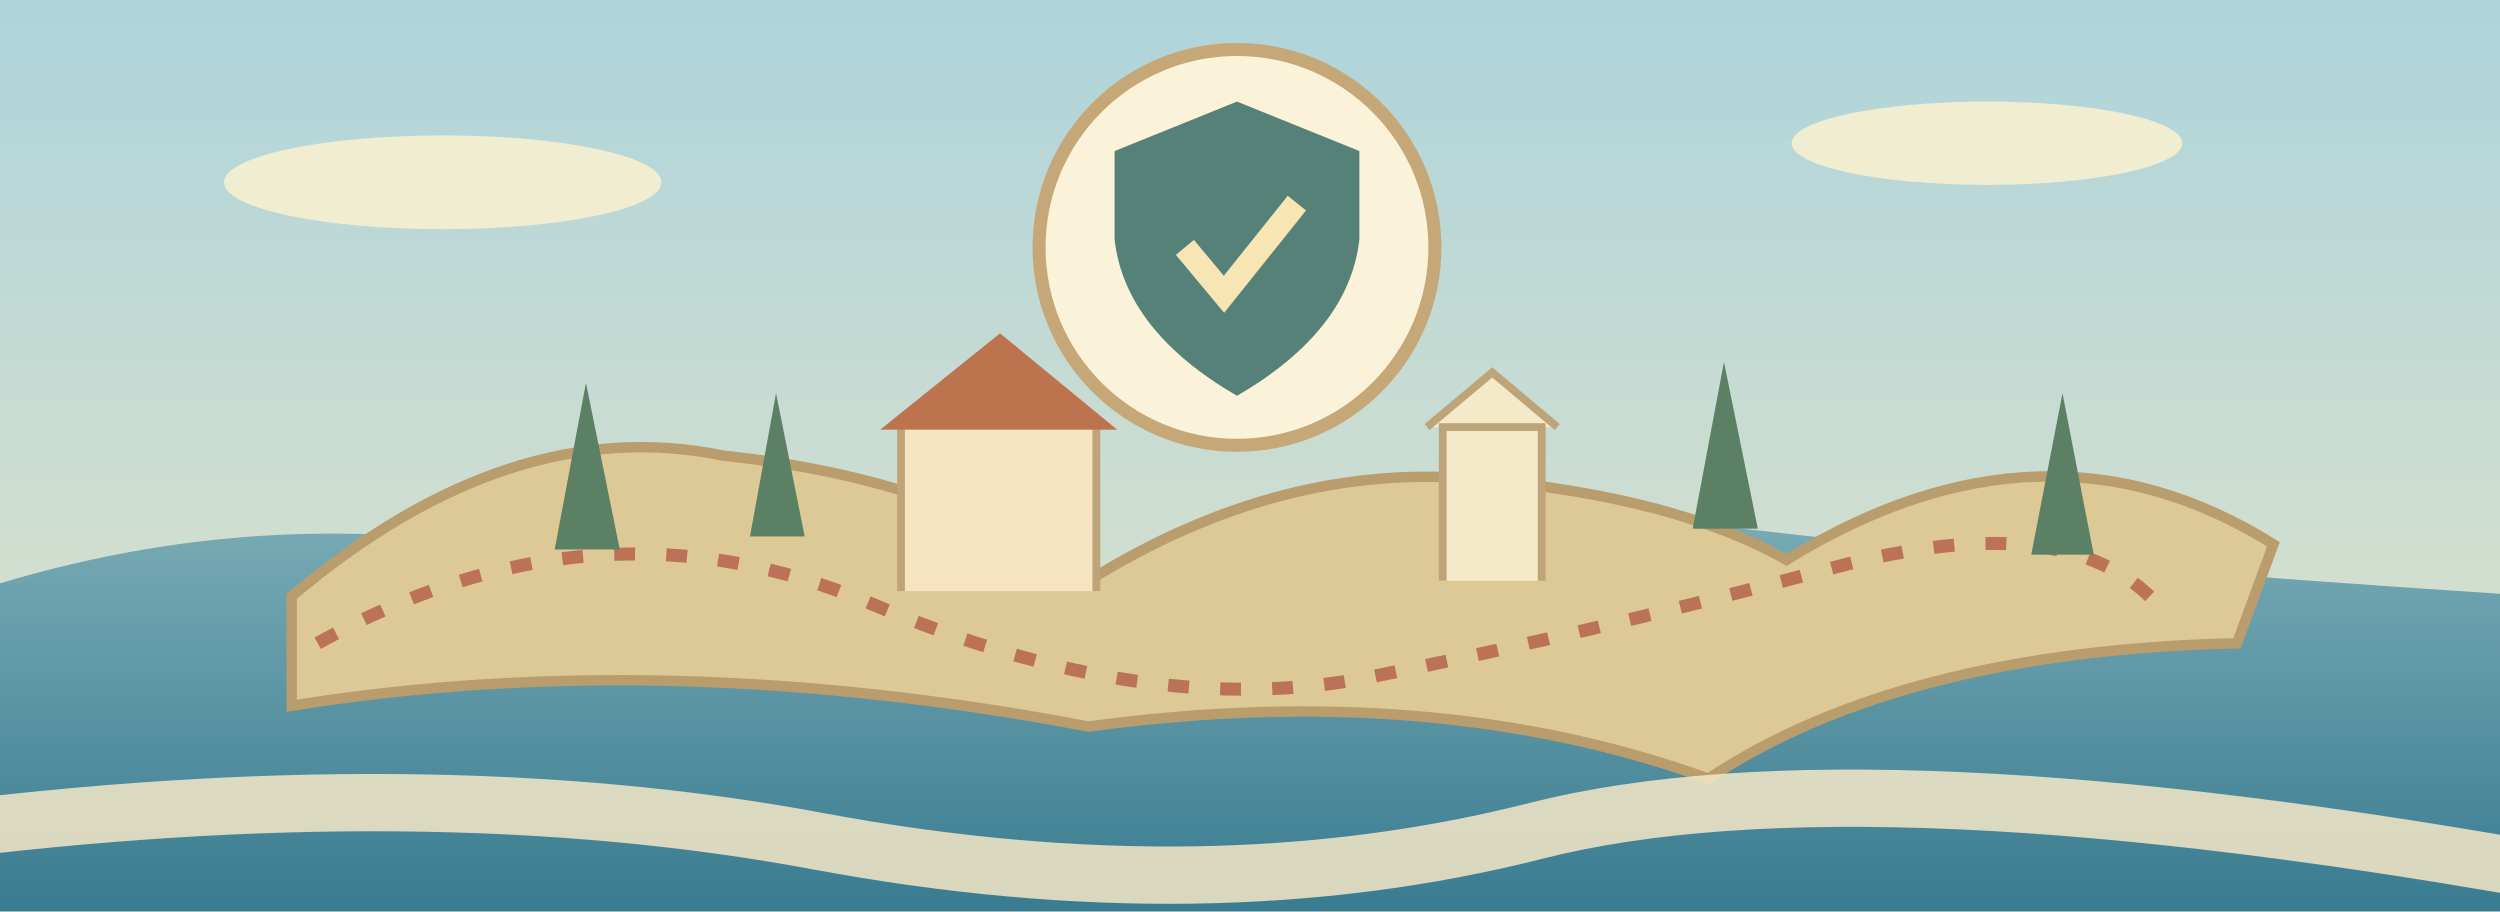
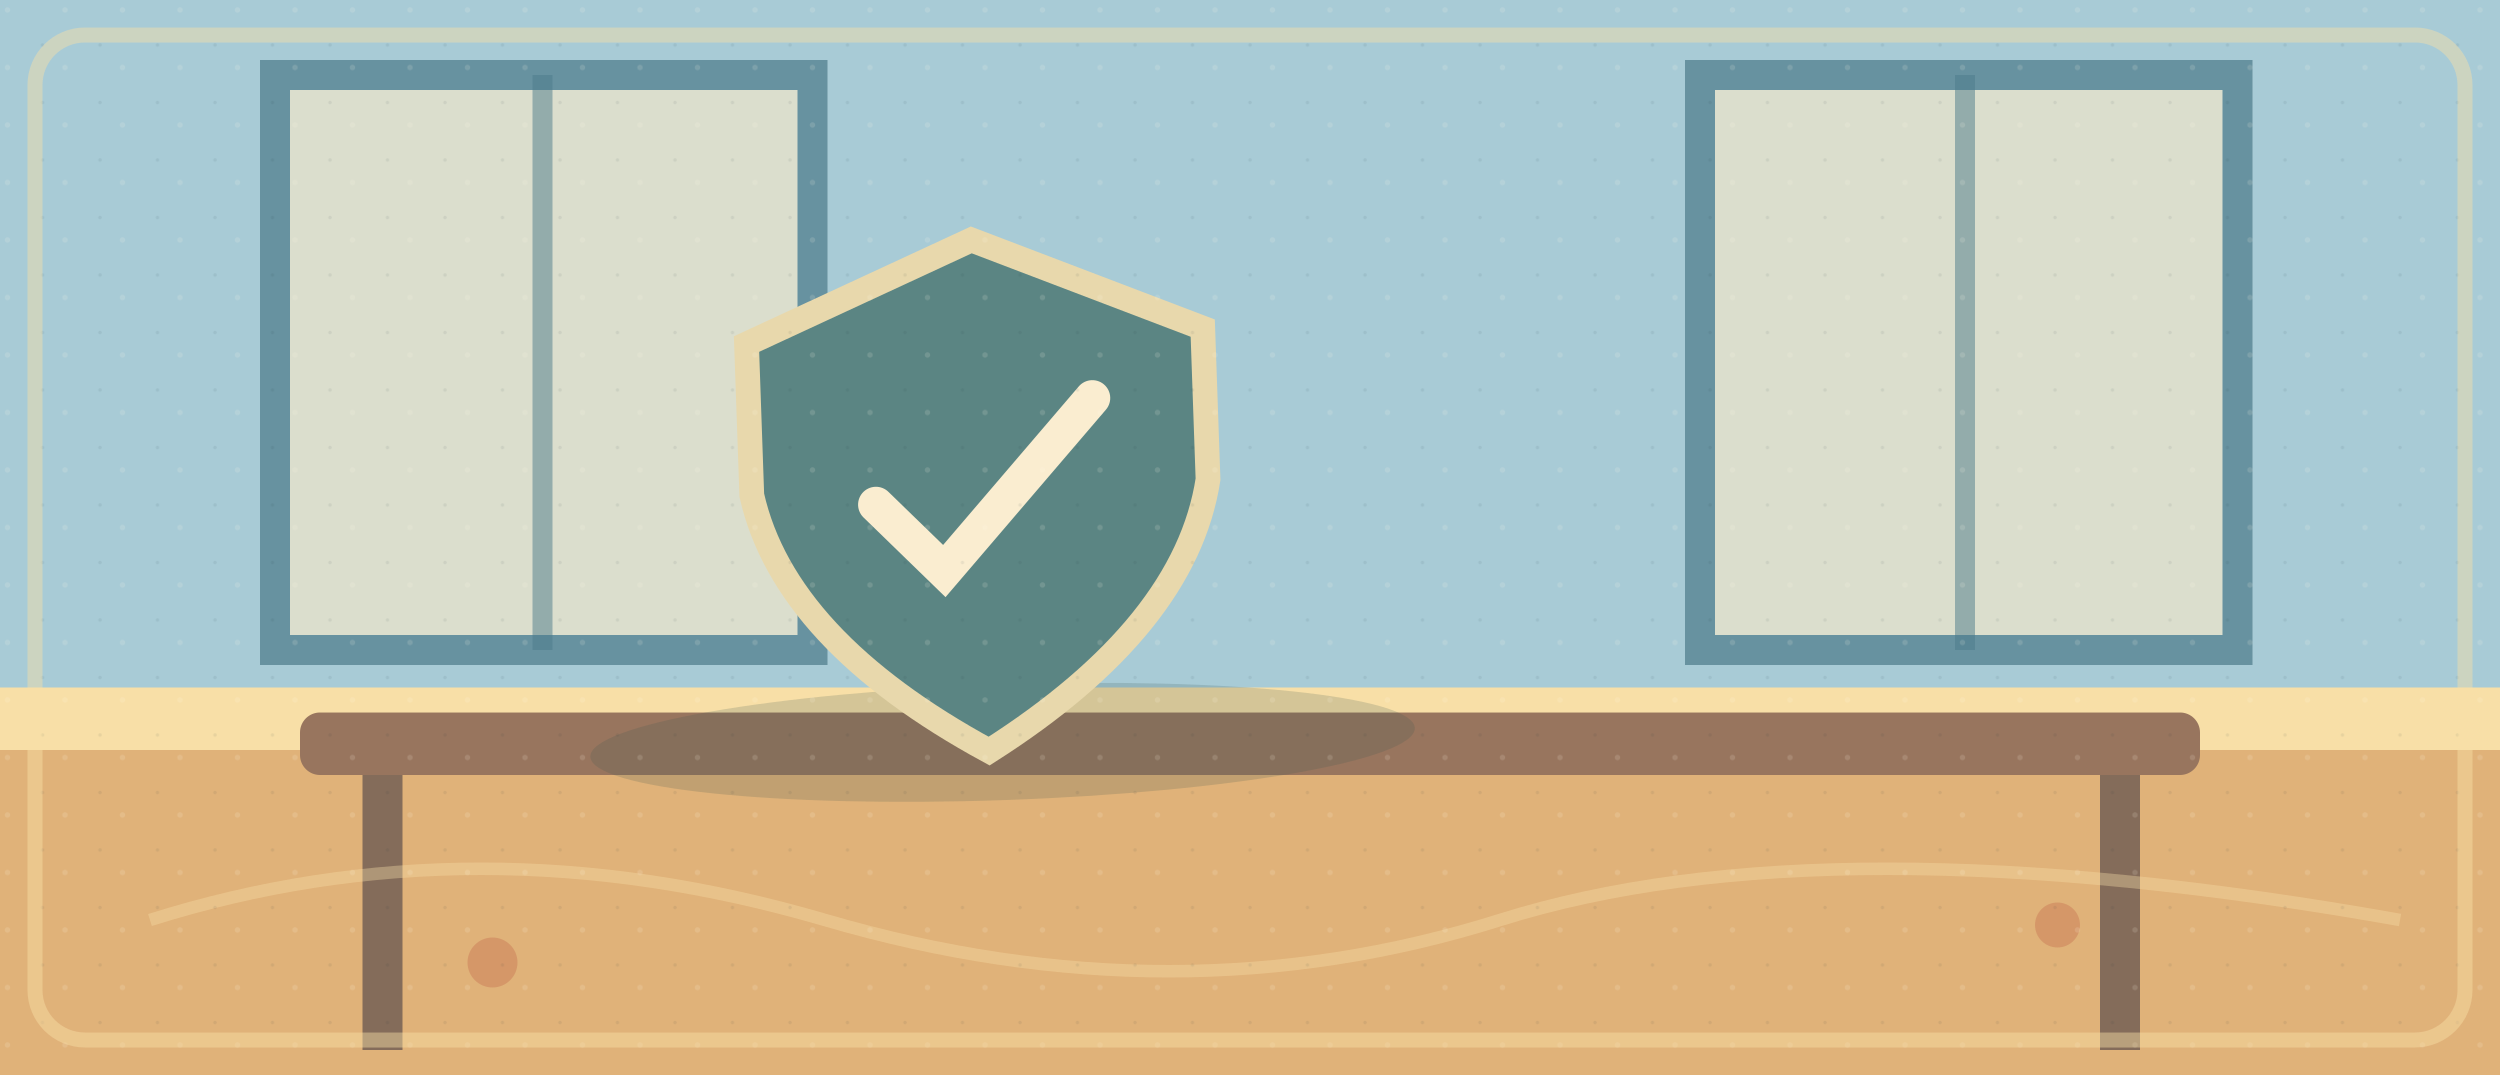
- <svg xmlns="http://www.w3.org/2000/svg" viewBox="0 0 960 350" role="img" aria-label="Original illustrated learning map">
+ <svg xmlns="http://www.w3.org/2000/svg" viewBox="0 0 1000 430" role="img" aria-label="Rhythm AI Reliability: unique illustrated tech scene">
  <defs>
-     <linearGradient id="sky" x2="0" y2="1">
-       <stop stop-color="#aed4db" />
-       <stop offset="1" stop-color="#e6e5c9" />
-     </linearGradient>
-     <linearGradient id="water" x2="0" y2="1">
-       <stop stop-color="#78abb5" />
-       <stop offset="1" stop-color="#397b90" />
-     </linearGradient>
+     <pattern id="grain" width="23" height="23" patternUnits="userSpaceOnUse">
+       <circle cx="3" cy="4" r="1.1" fill="#fff8e8" opacity=".35" />
+       <circle cx="17" cy="18" r=".7" fill="#172d35" opacity=".18" />
+     </pattern>
  </defs>
-   <rect width="960" height="350" fill="url(#sky)" />
-   <g fill="#fff2ce" opacity=".8">
-     <ellipse cx="170" cy="70" rx="84" ry="18" />
-     <ellipse cx="763" cy="55" rx="75" ry="16" />
+   <rect width="1000" height="430" fill="#f8dfa7" />
+   <path d="M0 0h1000v275H0Z" fill="#a8cbd6" />
+   <path d="M110 30h215v230H110ZM680 30h215v230H680Z" fill="#f1e5c9" stroke="#4b7989" stroke-width="12" opacity=".7" />
+   <path d="M217 30v230M786 30v230" stroke="#4b7989" stroke-width="8" opacity=".5" />
+   <rect y="300" width="1000" height="130" fill="#e0b279" />
+   <rect x="120" y="285" width="760" height="25" rx="8" fill="#98755e" />
+   <rect x="145" y="310" width="16" height="110" fill="#846c5a" />
+   <rect x="840" y="310" width="16" height="110" fill="#846c5a" />
+   <g transform="translate(392 196) rotate(-2) scale(1.1)">
+     <ellipse cx="5" cy="92" rx="150" ry="21" fill="#3b554e" opacity=".19" />
+     <path d="M0-91 83-56v55Q73 52 0 95-73 52-83-1v-55Z" fill="#5b8583" stroke="#e8d8ac" stroke-width="9" />
+     <path d="m-38 4 24 25 56-61" stroke="#faedd0" stroke-width="13" fill="none" stroke-linecap="round" />
  </g>
-   <path d="M0 224q110-33 220-9t228 0t230-11t282 24v122H0Z" fill="url(#water)" />
-   <path d="M112 229q84-71 166-54 86 9 140 48 74-46 150-39t118 31q99-61 187-6l-14 38q-129 3-203 52-105-38-238-20-163-31-306-8Z" fill="#ddc995" stroke="#ba9d6c" stroke-width="4" />
-   <path d="M122 247Q229 187 335 232t191 28t178-42t127 17" fill="none" stroke="#bc7257" stroke-width="5" stroke-dasharray="8 12" />
-   <g fill="#5c8064">
-     <path d="m213 211 12-64 13 64ZM288 206l10-55 11 55ZM650 203l12-64 13 64ZM780 213l12-62 12 62Z" />
+   <g opacity=".37">
+     <path d="M60 368q130-41 270 0t270 0t360 0" stroke="#f8dfa7" stroke-width="5" fill="none" />
+     <circle cx="197" cy="385" r="10" fill="#c26a4c" />
+     <circle cx="823" cy="370" r="9" fill="#c26a4c" />
  </g>
-   <path d="M346 227v-63l38-29 37 29v63" fill="#f5e4bf" stroke="#bfa47a" stroke-width="3" />
-   <path d="m338 165 46-37 45 37" fill="#bd734d" />
-   <path d="M554 223v-59h38v59m-44-59 25-21 25 21" fill="#f4e9c9" stroke="#bda479" stroke-width="3" />
-   <g transform="translate(475 95)">
-     <circle r="76" fill="#fbf3d9" stroke="#c6a777" stroke-width="5" />
-     <path d="M0-56 47-37v34Q43 32 0 57-43 32-47-3v-34Z" fill="#568178" />
-     <path d="m-20 0 15 18 28-35" fill="none" stroke="#f7e6b4" stroke-width="9" />
-   </g>
-   <path d="M-30 320q194-25 344 3t276-4t400 18" fill="none" stroke="#f5e7c7" stroke-width="22" opacity=".85" />
+   <rect width="1000" height="430" fill="url(#grain)" opacity=".4" />
+   <rect x="14" y="14" width="972" height="402" rx="20" fill="none" stroke="#f8dfa7" stroke-width="6" opacity=".45" />
</svg>
